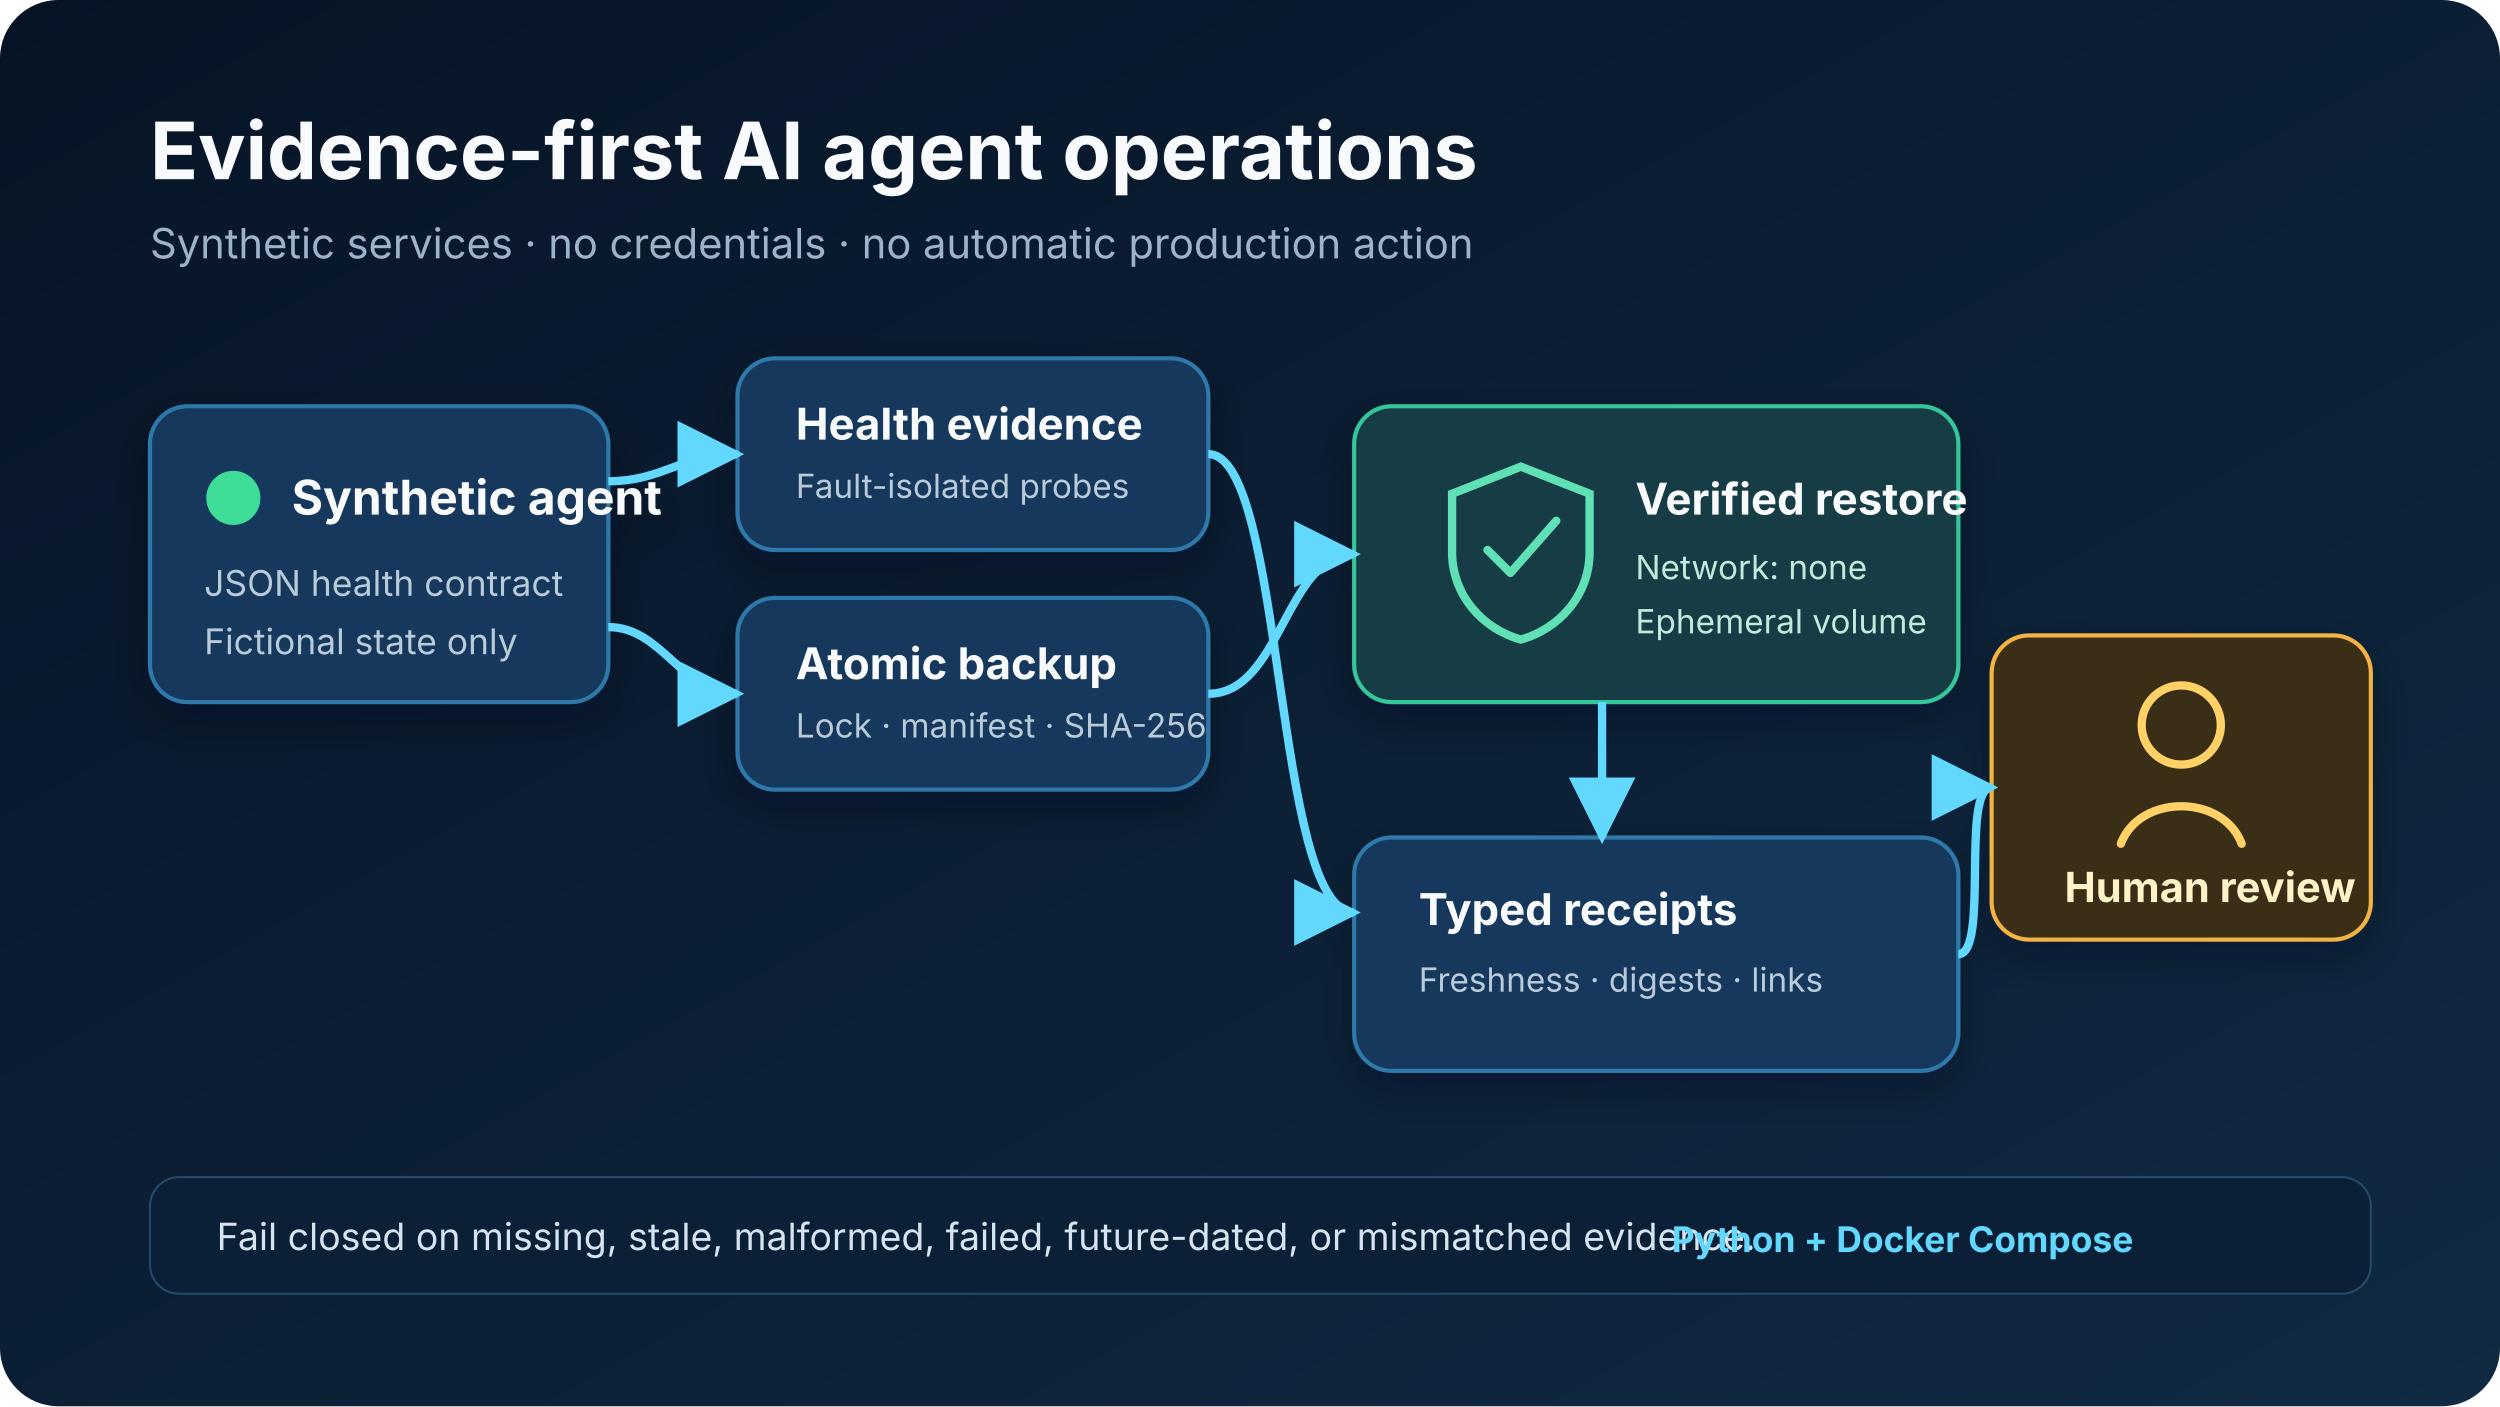
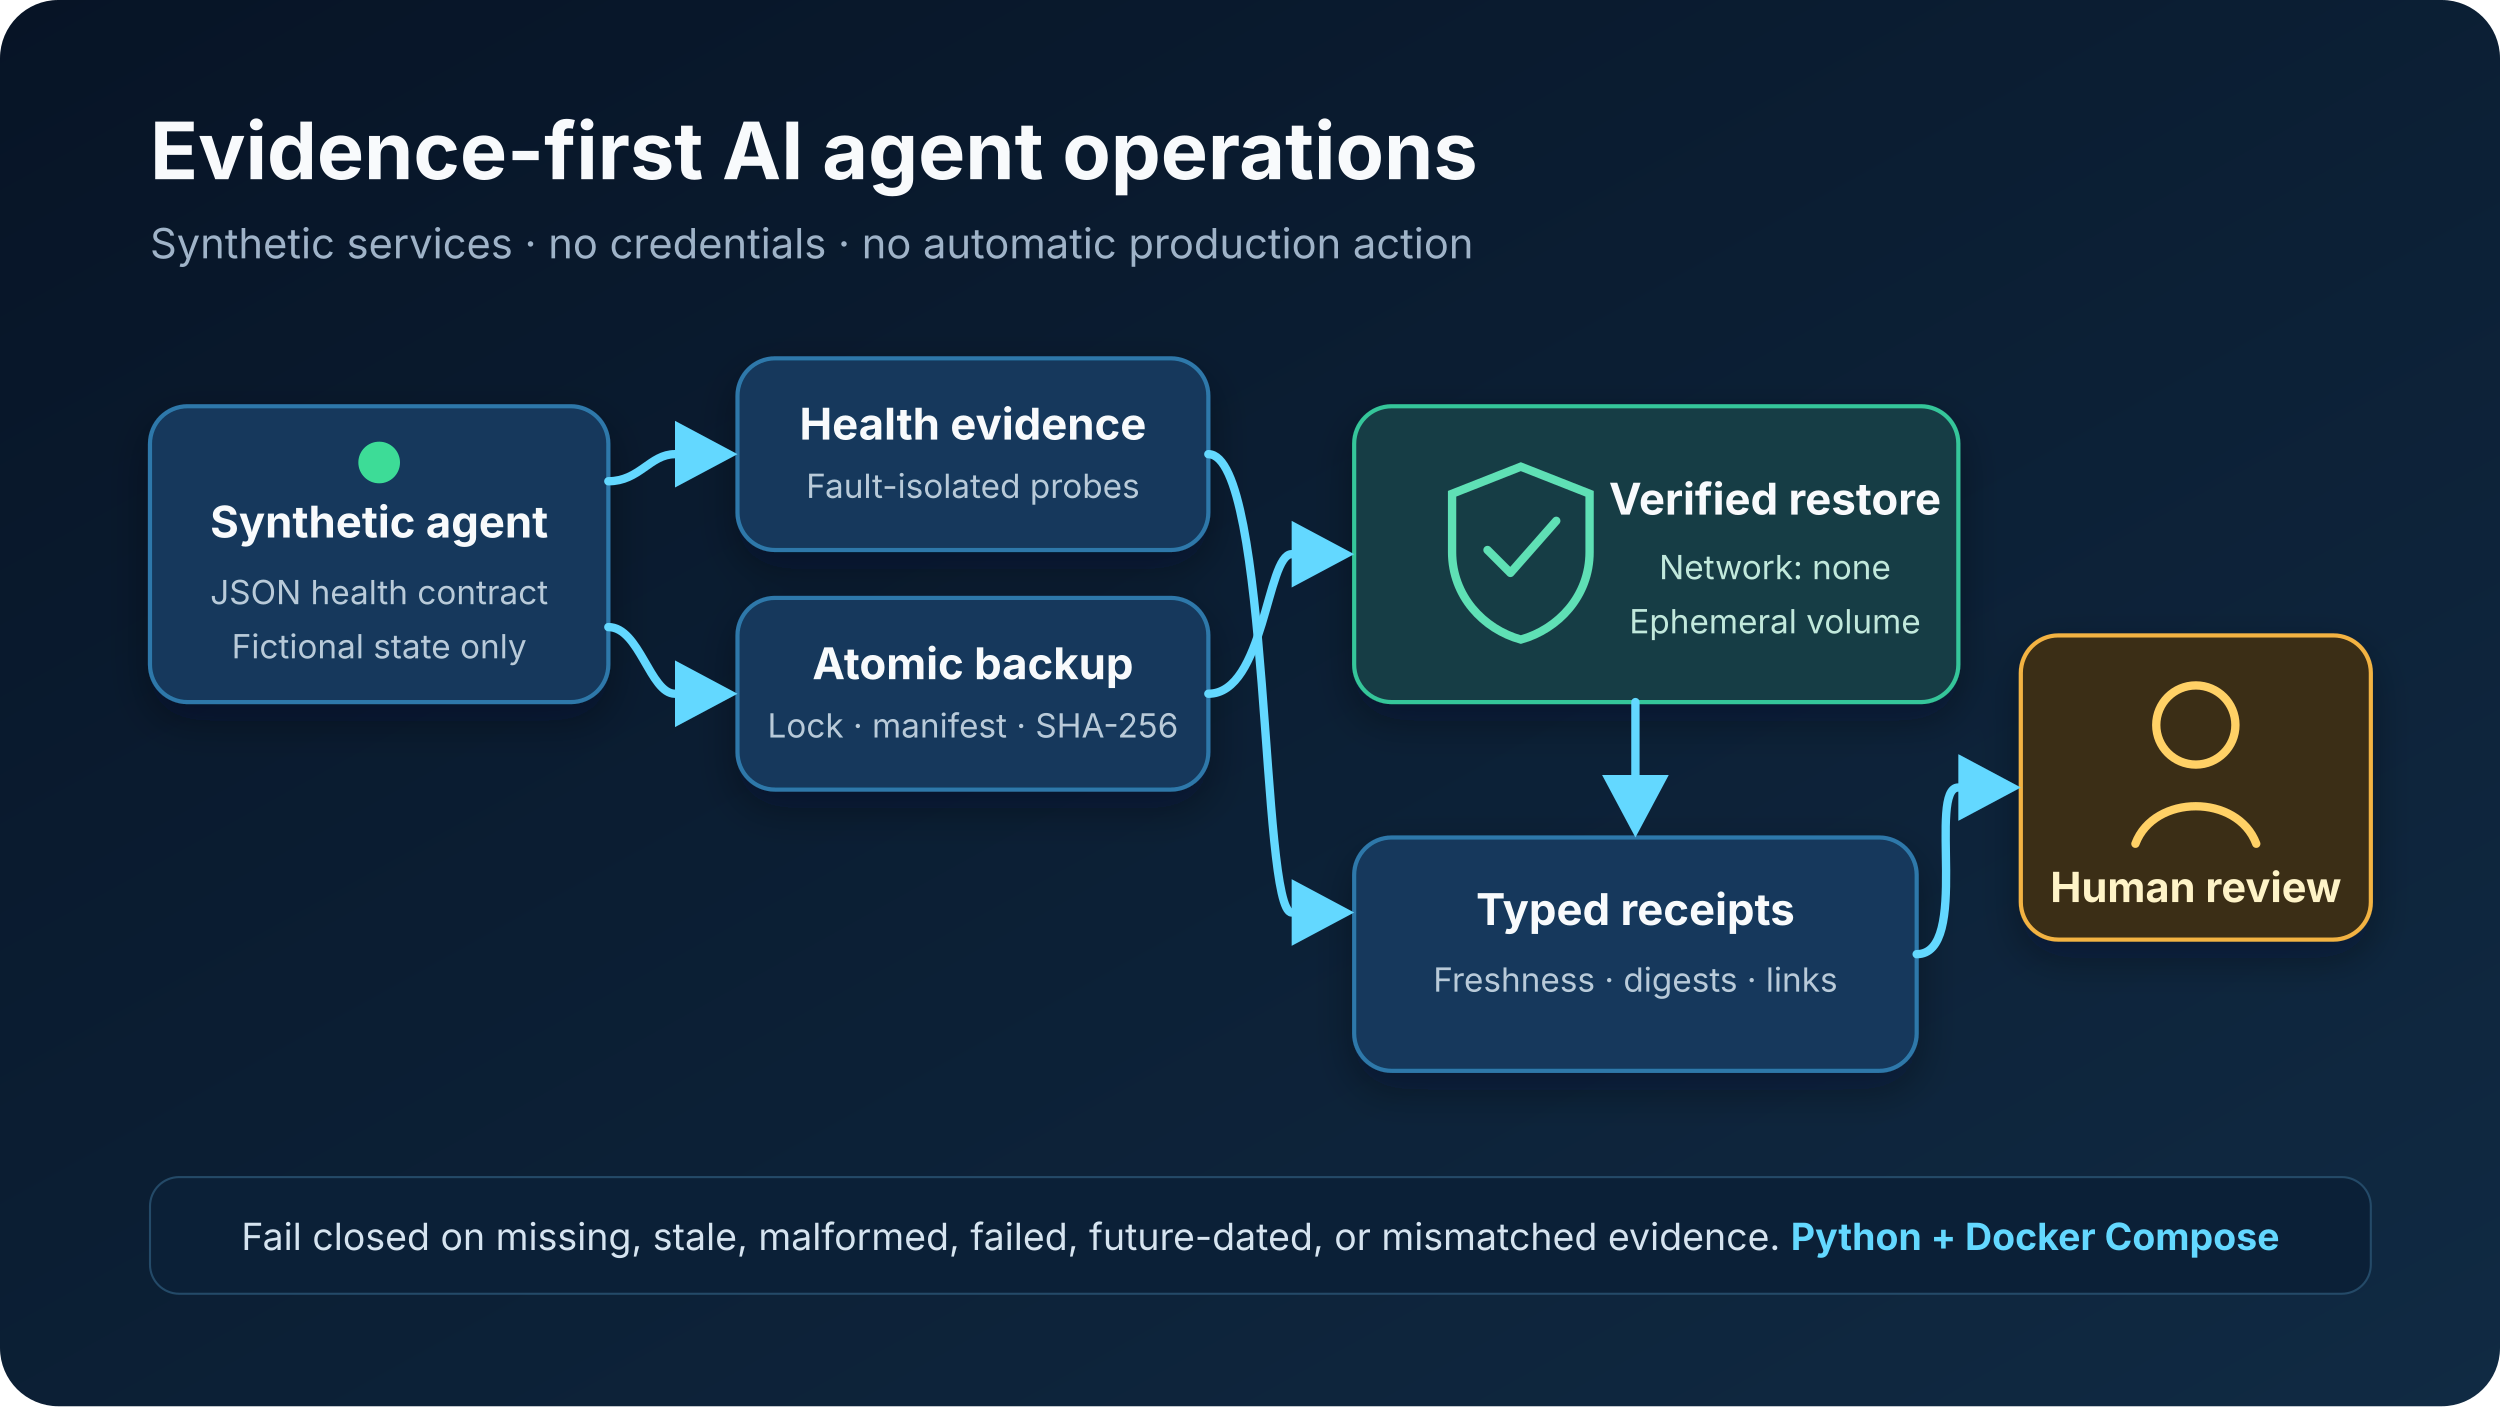
<svg xmlns="http://www.w3.org/2000/svg" width="1200" height="675" viewBox="0 0 1200 675" role="img" aria-labelledby="title desc">
  <defs>
    <linearGradient id="background" x1="0" y1="0" x2="1" y2="1">
      <stop offset="0" stop-color="#071426" />
      <stop offset="1" stop-color="#102a43" />
    </linearGradient>
    <filter id="shadow" x="-20%" y="-20%" width="140%" height="140%">
      <feDropShadow dx="0" dy="8" stdDeviation="10" flood-color="#020617" flood-opacity=".35" />
    </filter>
-     <marker id="arrow" viewBox="0 0 10 10" refX="9" refY="5" markerWidth="8" markerHeight="8" orient="auto-start-reverse">
-       <path d="M 0 0 L 10 5 L 0 10 z" fill="#63d8ff" />
-     </marker>
  </defs>
  <rect width="1200" height="675" rx="28" fill="url(#background)" />
  <text x="72" y="86" fill="#f8fafc" font-family="Inter,Arial,sans-serif" font-size="38" font-weight="700">Evidence-first AI agent operations</text>
  <text x="72" y="124" fill="#9fb3c8" font-family="Inter,Arial,sans-serif" font-size="20">Synthetic services · no credentials · no automatic production action</text>
  <g filter="url(#shadow)" font-family="Inter,Arial,sans-serif">
    <rect x="72" y="195" width="220" height="142" rx="18" fill="#12385b" stroke="#2e78aa" stroke-width="2" />
-     <circle cx="112" cy="239" r="13" fill="#3ddc97" />
-     <text x="140" y="247" fill="#f8fafc" font-size="23" font-weight="700">Synthetic agent</text>
-     <text x="98" y="286" fill="#b9cad9" font-size="17">JSON health contract</text>
-     <text x="98" y="314" fill="#b9cad9" font-size="17">Fictional state only</text>
+     <circle cx="182" cy="222" r="10" fill="#3ddc97" />
+     <text x="182" y="258" text-anchor="middle" fill="#f8fafc" font-size="21" font-weight="700">Synthetic agent</text>
+     <text x="182" y="290" text-anchor="middle" fill="#b9cad9" font-size="16">JSON health contract</text>
+     <text x="182" y="316" text-anchor="middle" fill="#b9cad9" font-size="16">Fictional state only</text>
    <rect x="354" y="172" width="226" height="92" rx="18" fill="#12385b" stroke="#2e78aa" stroke-width="2" />
-     <text x="382" y="211" fill="#f8fafc" font-size="21" font-weight="700">Health evidence</text>
-     <text x="382" y="239" fill="#b9cad9" font-size="16">Fault-isolated probes</text>
+     <text x="467" y="211" text-anchor="middle" fill="#f8fafc" font-size="21" font-weight="700">Health evidence</text>
+     <text x="467" y="239" text-anchor="middle" fill="#b9cad9" font-size="16">Fault-isolated probes</text>
    <rect x="354" y="287" width="226" height="92" rx="18" fill="#12385b" stroke="#2e78aa" stroke-width="2" />
-     <text x="382" y="326" fill="#f8fafc" font-size="21" font-weight="700">Atomic backup</text>
-     <text x="382" y="354" fill="#b9cad9" font-size="16">Lock · manifest · SHA-256</text>
+     <text x="467" y="326" text-anchor="middle" fill="#f8fafc" font-size="21" font-weight="700">Atomic backup</text>
+     <text x="467" y="354" text-anchor="middle" fill="#b9cad9" font-size="16">Lock · manifest · SHA-256</text>
    <rect x="650" y="195" width="290" height="142" rx="18" fill="#183c45" stroke="#35c69a" stroke-width="2" />
    <path d="M697 237v28c0 21 15 37 33 42 18-5 33-21 33-42v-28l-33-13z" fill="none" stroke="#5ee0b5" stroke-width="4" />
    <path d="M714 264l11 11 22-25" fill="none" stroke="#5ee0b5" stroke-width="4" stroke-linecap="round" stroke-linejoin="round" />
-     <text x="785" y="247" fill="#f8fafc" font-size="21" font-weight="700">Verified restore</text>
-     <text x="785" y="278" fill="#c1e9dc" font-size="16">Network: none</text>
-     <text x="785" y="304" fill="#c1e9dc" font-size="16">Ephemeral volume</text>
-     <rect x="650" y="402" width="290" height="112" rx="18" fill="#12385b" stroke="#2e78aa" stroke-width="2" />
-     <text x="681" y="444" fill="#f8fafc" font-size="21" font-weight="700">Typed receipts</text>
-     <text x="681" y="476" fill="#b9cad9" font-size="16">Freshness · digests · links</text>
-     <rect x="956" y="305" width="182" height="146" rx="18" fill="#3a2d16" stroke="#f3b343" stroke-width="2" />
-     <circle cx="1047" cy="348" r="19" fill="none" stroke="#ffd166" stroke-width="4" />
-     <path d="M1018 405c9-24 49-24 58 0" fill="none" stroke="#ffd166" stroke-width="4" stroke-linecap="round" />
-     <text x="991" y="433" fill="#fef3c7" font-size="20" font-weight="700">Human review</text>
+     <text x="852" y="247" text-anchor="middle" fill="#f8fafc" font-size="21" font-weight="700">Verified restore</text>
+     <text x="852" y="278" text-anchor="middle" fill="#c1e9dc" font-size="16">Network: none</text>
+     <text x="852" y="304" text-anchor="middle" fill="#c1e9dc" font-size="16">Ephemeral volume</text>
+     <rect x="650" y="402" width="270" height="112" rx="18" fill="#12385b" stroke="#2e78aa" stroke-width="2" />
+     <text x="785" y="444" text-anchor="middle" fill="#f8fafc" font-size="21" font-weight="700">Typed receipts</text>
+     <text x="785" y="476" text-anchor="middle" fill="#b9cad9" font-size="16">Freshness · digests · links</text>
+     <rect x="970" y="305" width="168" height="146" rx="18" fill="#3a2d16" stroke="#f3b343" stroke-width="2" />
+     <circle cx="1054" cy="348" r="19" fill="none" stroke="#ffd166" stroke-width="4" />
+     <path d="M1025 405c9-24 49-24 58 0" fill="none" stroke="#ffd166" stroke-width="4" stroke-linecap="round" />
+     <text x="1054" y="433" text-anchor="middle" fill="#fef3c7" font-size="20" font-weight="700">Human review</text>
  </g>
-   <g fill="none" stroke="#63d8ff" stroke-width="4" marker-end="url(#arrow)">
-     <path d="M292 231 C318 231 327 218 354 218" />
-     <path d="M292 301 C318 301 327 333 354 333" />
-     <path d="M580 333 C615 333 617 266 650 266" />
-     <path d="M580 218 C617 218 611 438 650 438" />
-     <path d="M769 337 L769 402" />
-     <path d="M940 458 C955 458 941 378 956 378" />
+   <g fill="none" stroke="#63d8ff" stroke-width="4" stroke-linecap="round">
+     <path d="M292 231 C307 231 312 218 324 218" />
+     <path d="M292 301 C307 301 312 333 324 333" />
+     <path d="M580 333 C607 333 608 266 620 266" />
+     <path d="M580 218 C610 218 605 438 620 438" />
+     <path d="M785 337 L785 372" />
+     <path d="M920 458 C946 458 925 378 940 378" />
+   </g>
+   <g fill="#63d8ff">
+     <path d="M324 202 L354 218 L324 234 Z" />
+     <path d="M324 317 L354 333 L324 349 Z" />
+     <path d="M620 250 L650 266 L620 282 Z" />
+     <path d="M620 422 L650 438 L620 454 Z" />
+     <path d="M769 372 L801 372 L785 402 Z" />
+     <path d="M940 362 L970 378 L940 394 Z" />
  </g>
  <rect x="72" y="565" width="1066" height="56" rx="14" fill="#0b2037" stroke="#244a68" />
-   <text x="104" y="600" fill="#d6e4f0" font-family="Inter,Arial,sans-serif" font-size="18">Fail closed on missing, stale, malformed, failed, future-dated, or mismatched evidence.</text>
-   <text x="1024" y="601" text-anchor="end" fill="#63d8ff" font-family="Inter,Arial,sans-serif" font-size="17" font-weight="700">Python + Docker Compose</text>
+   <text x="605" y="600" text-anchor="middle" fill="#d6e4f0" font-family="Inter,Arial,sans-serif" font-size="18">
+     <tspan>Fail closed on missing, stale, malformed, failed, future-dated, or mismatched evidence. </tspan>
+     <tspan fill="#63d8ff" font-weight="700">Python + Docker Compose</tspan>
+   </text>
</svg>
